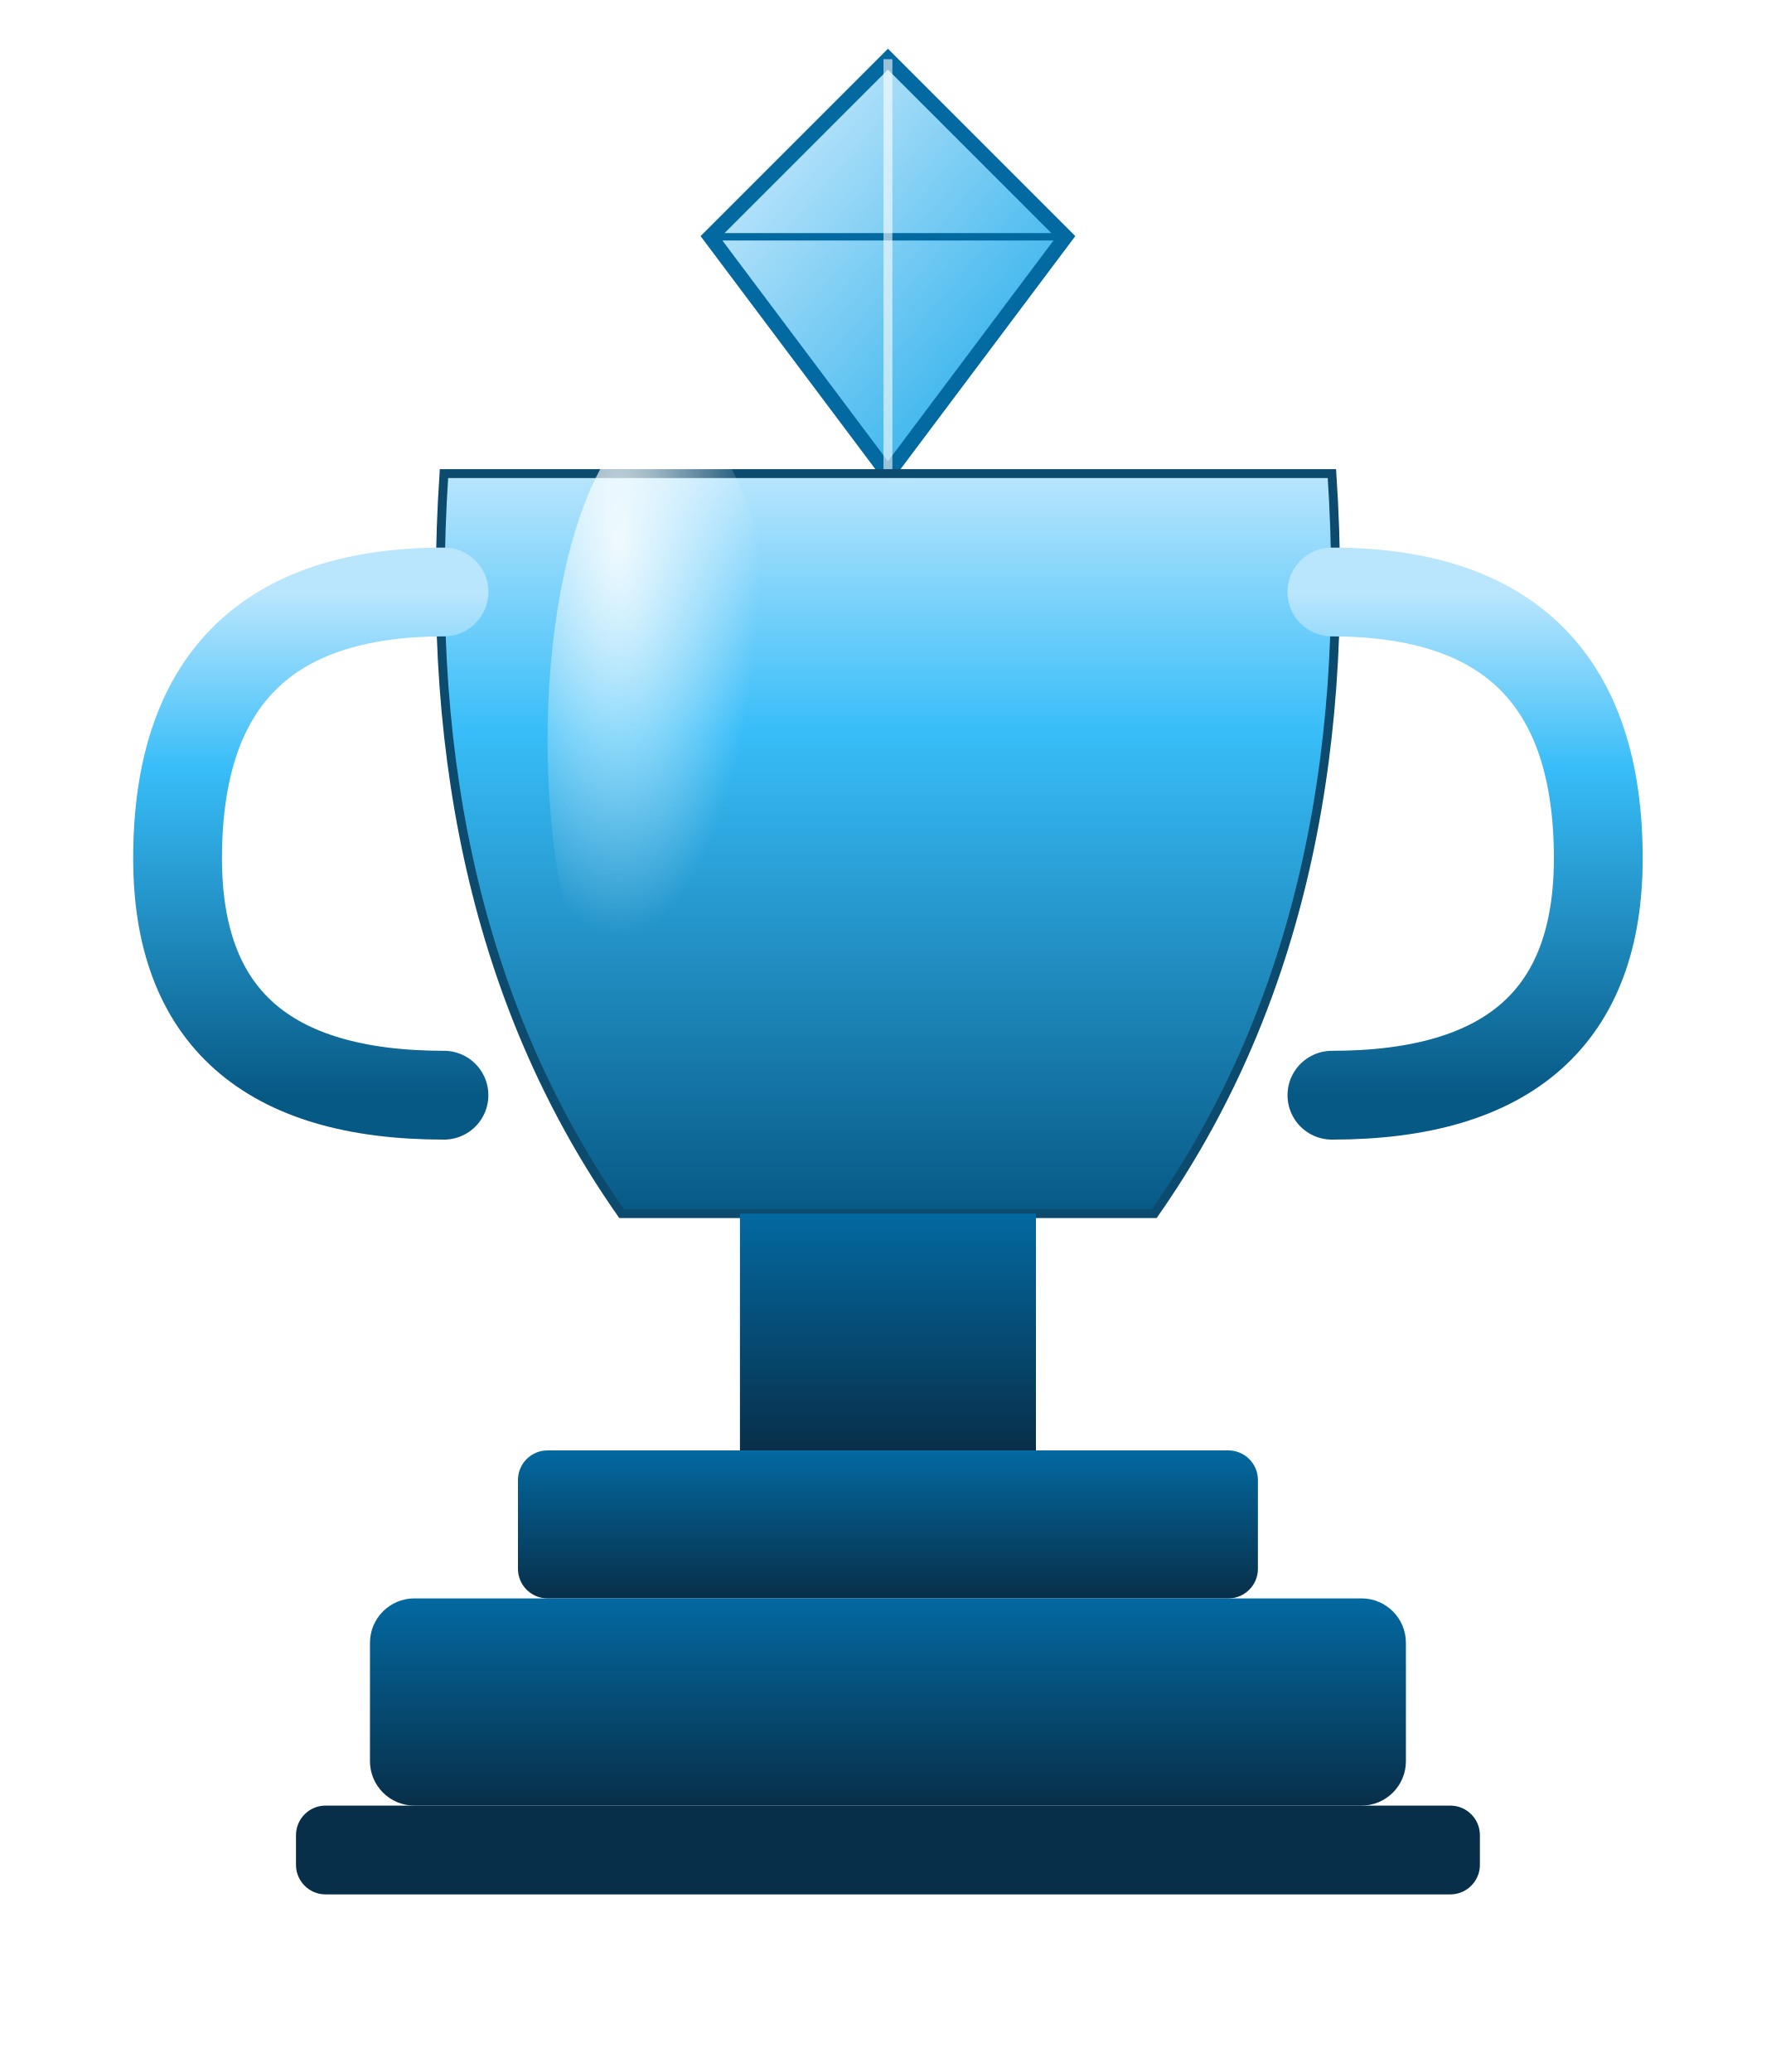
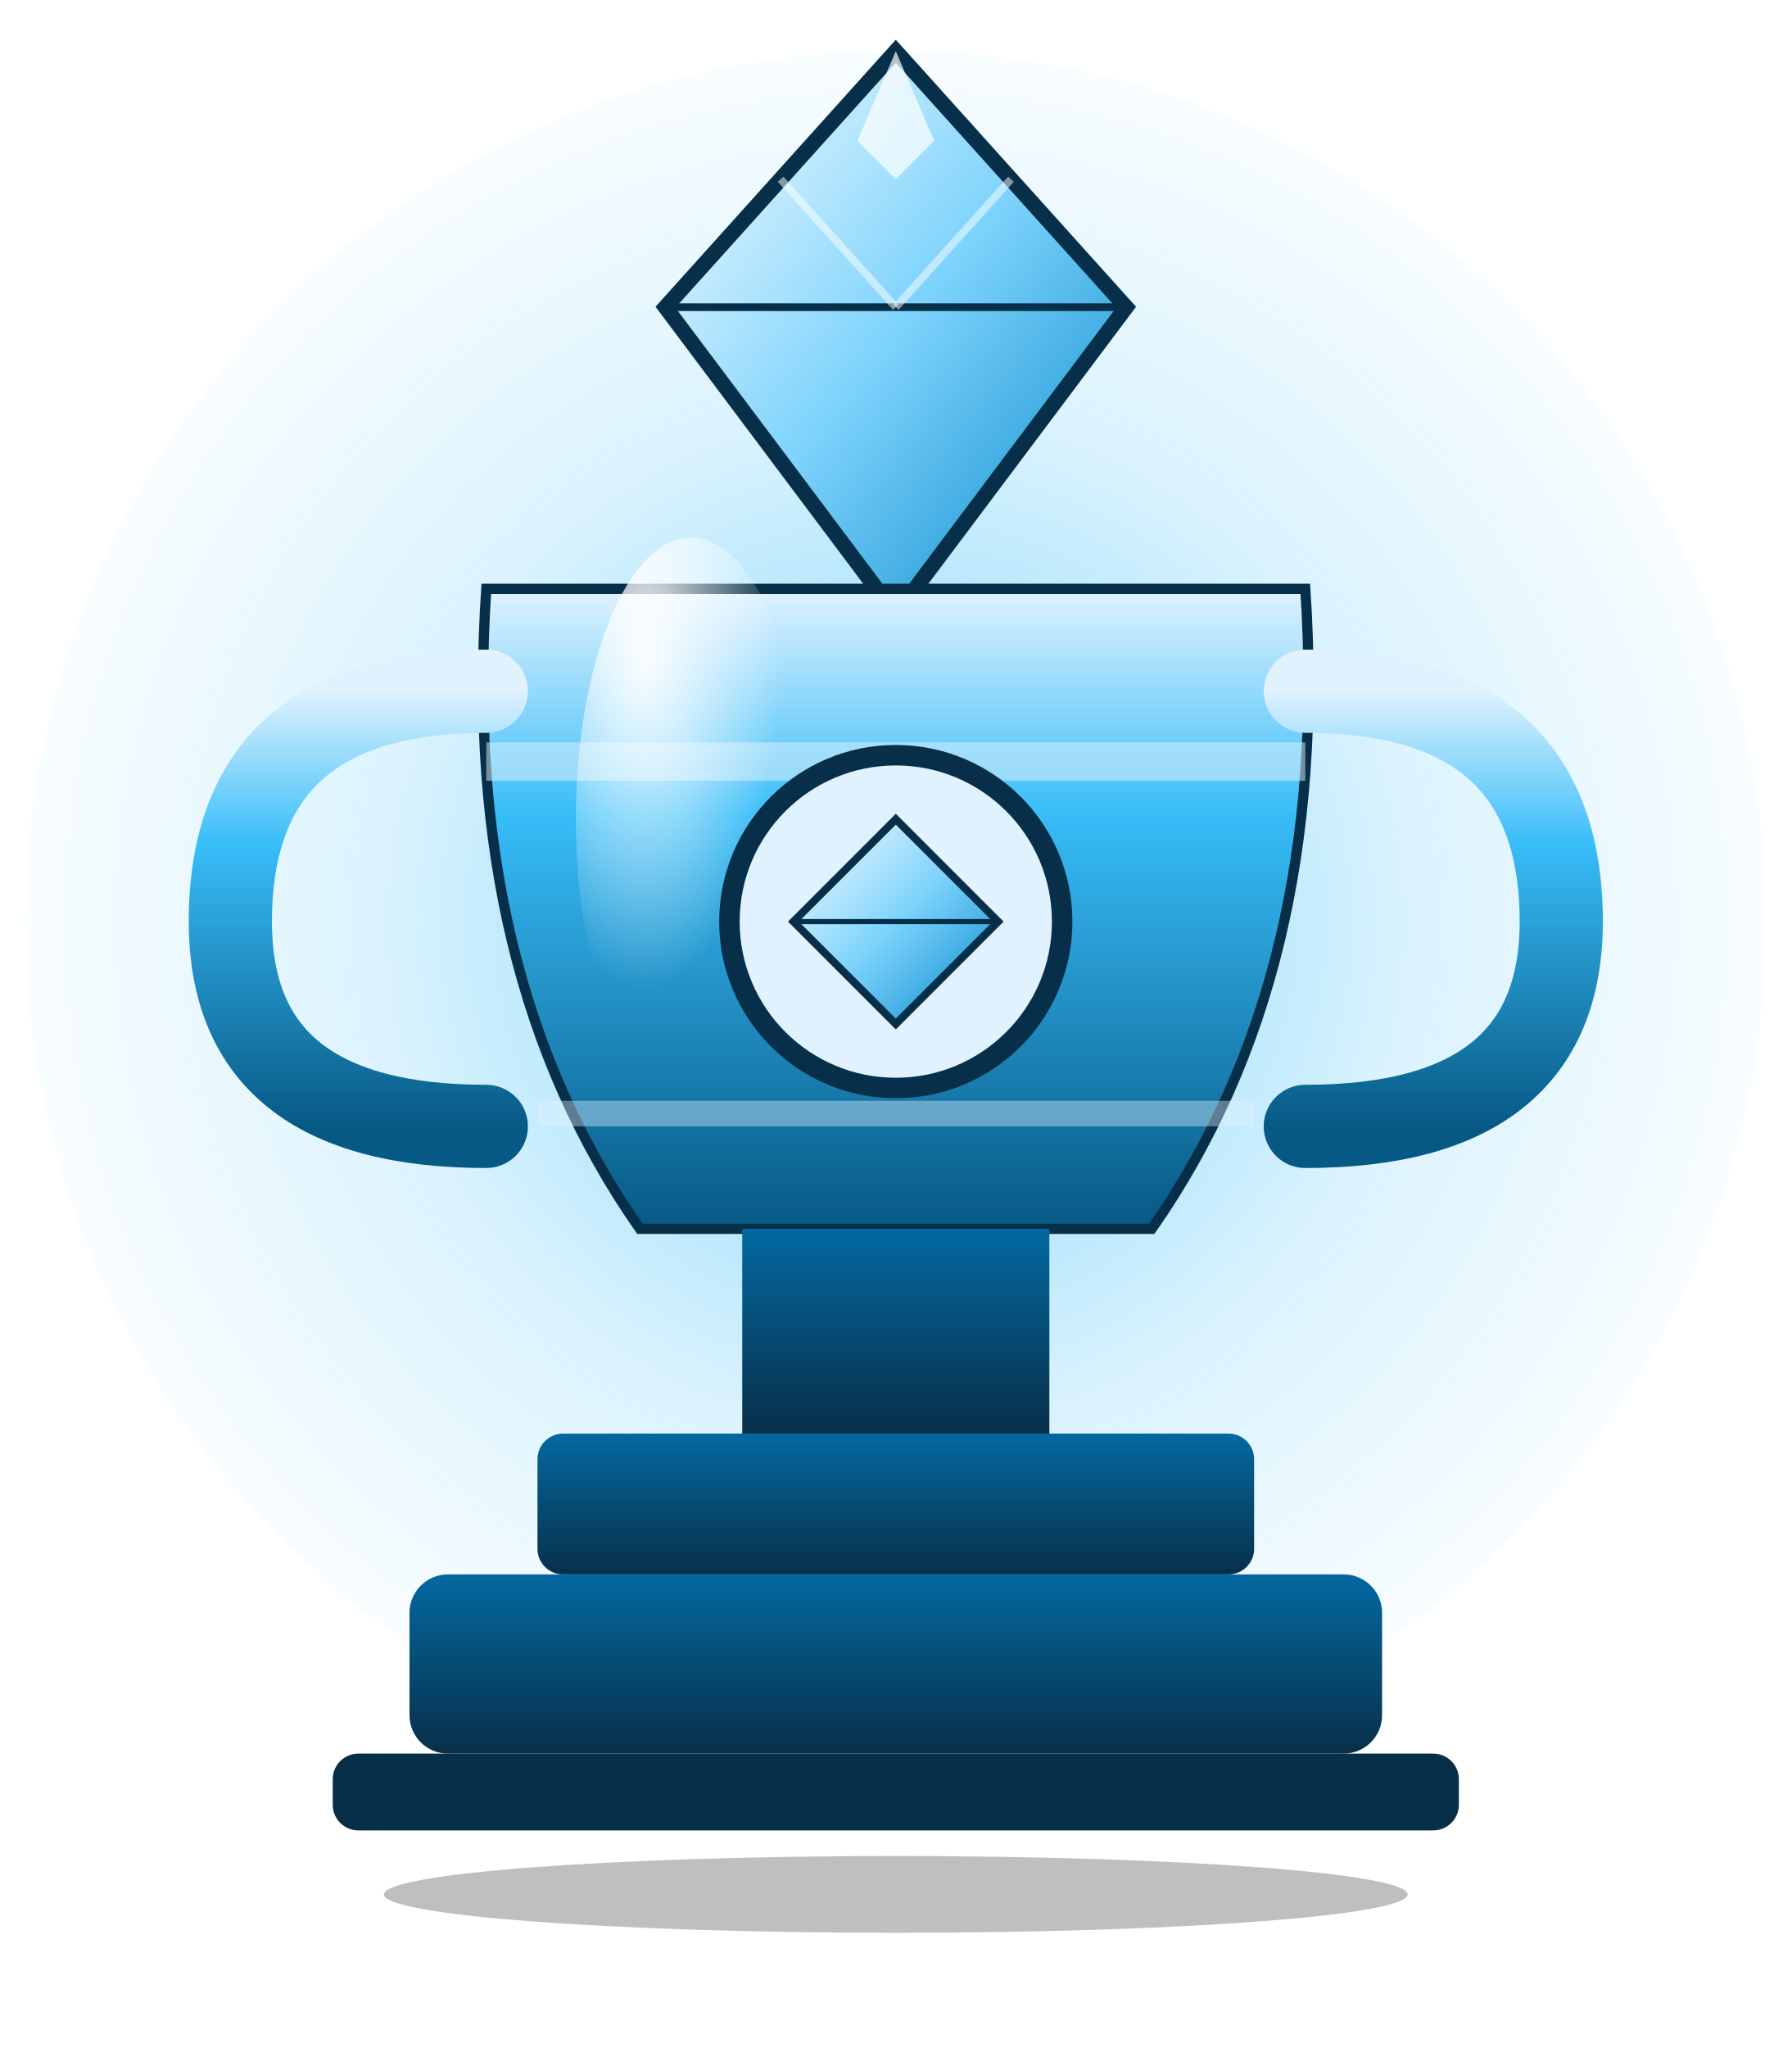
- <svg xmlns="http://www.w3.org/2000/svg" viewBox="0 0 120 140">
+ <svg xmlns="http://www.w3.org/2000/svg" viewBox="0 0 140 160">
  <defs>
-     <linearGradient id="sapphire-cup" x1="0" y1="0" x2="0" y2="1">
-       <stop offset="0%" stop-color="#BAE6FD" />
+     <radialGradient id="fs-halo" cx="0.5" cy="0.5" r="0.55">
+       <stop offset="0%" stop-color="rgba(56,189,248,0.65)" />
+       <stop offset="55%" stop-color="rgba(56,189,248,0.18)" />
+       <stop offset="100%" stop-color="rgba(56,189,248,0)" />
+     </radialGradient>
+     <linearGradient id="fs-cup" x1="0" y1="0" x2="0" y2="1">
+       <stop offset="0%" stop-color="#E0F2FE" />
      <stop offset="35%" stop-color="#38BDF8" />
      <stop offset="100%" stop-color="#075985" />
    </linearGradient>
-     <linearGradient id="sapphire-base" x1="0" y1="0" x2="0" y2="1">
+     <linearGradient id="fs-base" x1="0" y1="0" x2="0" y2="1">
      <stop offset="0%" stop-color="#0369A1" />
      <stop offset="100%" stop-color="#082F49" />
    </linearGradient>
-     <linearGradient id="diamond-grad" x1="0" y1="0" x2="1" y2="1">
-       <stop offset="0%" stop-color="#E0F2FE" />
-       <stop offset="100%" stop-color="#0EA5E9" />
-     </linearGradient>
-     <radialGradient id="sapphire-shine" cx="0.3" cy="0.2" r="0.6">
-       <stop offset="0%" stop-color="rgba(255,255,255,0.85)" />
+     <radialGradient id="fs-shine" cx="0.3" cy="0.2" r="0.6">
+       <stop offset="0%" stop-color="rgba(255,255,255,0.95)" />
      <stop offset="100%" stop-color="rgba(255,255,255,0)" />
    </radialGradient>
+     <linearGradient id="fs-diamond" x1="0" y1="0" x2="1" y2="1">
+       <stop offset="0%" stop-color="#FFFFFF" />
+       <stop offset="50%" stop-color="#7DD3FC" />
+       <stop offset="100%" stop-color="#0284C7" />
+     </linearGradient>
  </defs>
-   <polygon points="60,4 72,16 60,32 48,16" fill="url(#diamond-grad)" stroke="#0369A1" stroke-width="1" />
-   <line x1="48" y1="16" x2="72" y2="16" stroke="#0369A1" stroke-width="0.5" />
-   <line x1="60" y1="4" x2="60" y2="32" stroke="rgba(255,255,255,0.6)" stroke-width="0.6" />
-   <path d="M30,32 L90,32 Q92,62 78,82 L42,82 Q28,62 30,32 Z" fill="url(#sapphire-cup)" stroke="#0C4A6E" stroke-width="0.6" />
-   <path d="M30,40 Q12,40 12,58 Q12,74 30,74" stroke="url(#sapphire-cup)" stroke-width="6" fill="none" stroke-linecap="round" />
-   <path d="M90,40 Q108,40 108,58 Q108,74 90,74" stroke="url(#sapphire-cup)" stroke-width="6" fill="none" stroke-linecap="round" />
-   <ellipse cx="45" cy="50" rx="8" ry="22" fill="url(#sapphire-shine)" />
-   <rect x="50" y="82" width="20" height="16" fill="url(#sapphire-base)" />
-   <rect x="35" y="98" width="50" height="10" rx="2" fill="url(#sapphire-base)" />
-   <rect x="25" y="108" width="70" height="14" rx="3" fill="url(#sapphire-base)" />
-   <rect x="20" y="122" width="80" height="6" rx="2" fill="#082F49" />
+   <circle cx="70" cy="72" r="68" fill="url(#fs-halo)" />
+   <g transform="translate(70, 26)">
+     <polygon points="0,-22 18,-2 0,22 -18,-2" fill="url(#fs-diamond)" stroke="#082F49" stroke-width="1.2" />
+     <line x1="-18" y1="-2" x2="18" y2="-2" stroke="#082F49" stroke-width="0.6" />
+     <line x1="-9" y1="-12" x2="0" y2="-2" stroke="rgba(255,255,255,0.5)" stroke-width="0.6" />
+     <line x1="9" y1="-12" x2="0" y2="-2" stroke="rgba(255,255,255,0.5)" stroke-width="0.6" />
+     <polygon points="-3,-15 0,-22 3,-15 0,-12" fill="rgba(255,255,255,0.7)" />
+   </g>
+   <path d="M38,46 L102,46 Q104,76 90,96 L50,96 Q36,76 38,46 Z" fill="url(#fs-cup)" stroke="#082F49" stroke-width="0.8" />
+   <rect x="38" y="58" width="64" height="3" fill="#E0F2FE" opacity="0.5" />
+   <rect x="42" y="86" width="56" height="2" fill="#E0F2FE" opacity="0.4" />
+   <path d="M38,54 Q18,54 18,72 Q18,88 38,88" stroke="url(#fs-cup)" stroke-width="6.5" fill="none" stroke-linecap="round" />
+   <path d="M102,54 Q122,54 122,72 Q122,88 102,88" stroke="url(#fs-cup)" stroke-width="6.5" fill="none" stroke-linecap="round" />
+   <ellipse cx="54" cy="64" rx="9" ry="22" fill="url(#fs-shine)" />
+   <circle cx="70" cy="72" r="13" fill="#E0F2FE" stroke="#082F49" stroke-width="1.6" />
+   <polygon points="70,64 78,72 70,80 62,72" fill="url(#fs-diamond)" stroke="#082F49" stroke-width="0.6" />
+   <line x1="62" y1="72" x2="78" y2="72" stroke="#082F49" stroke-width="0.4" />
+   <rect x="58" y="96" width="24" height="16" fill="url(#fs-base)" />
+   <rect x="42" y="112" width="56" height="11" rx="2" fill="url(#fs-base)" />
+   <rect x="32" y="123" width="76" height="14" rx="3" fill="url(#fs-base)" />
+   <rect x="26" y="137" width="88" height="6" rx="2" fill="#082F49" />
+   <ellipse cx="70" cy="148" rx="40" ry="3" fill="rgba(0,0,0,0.25)" />
</svg>
